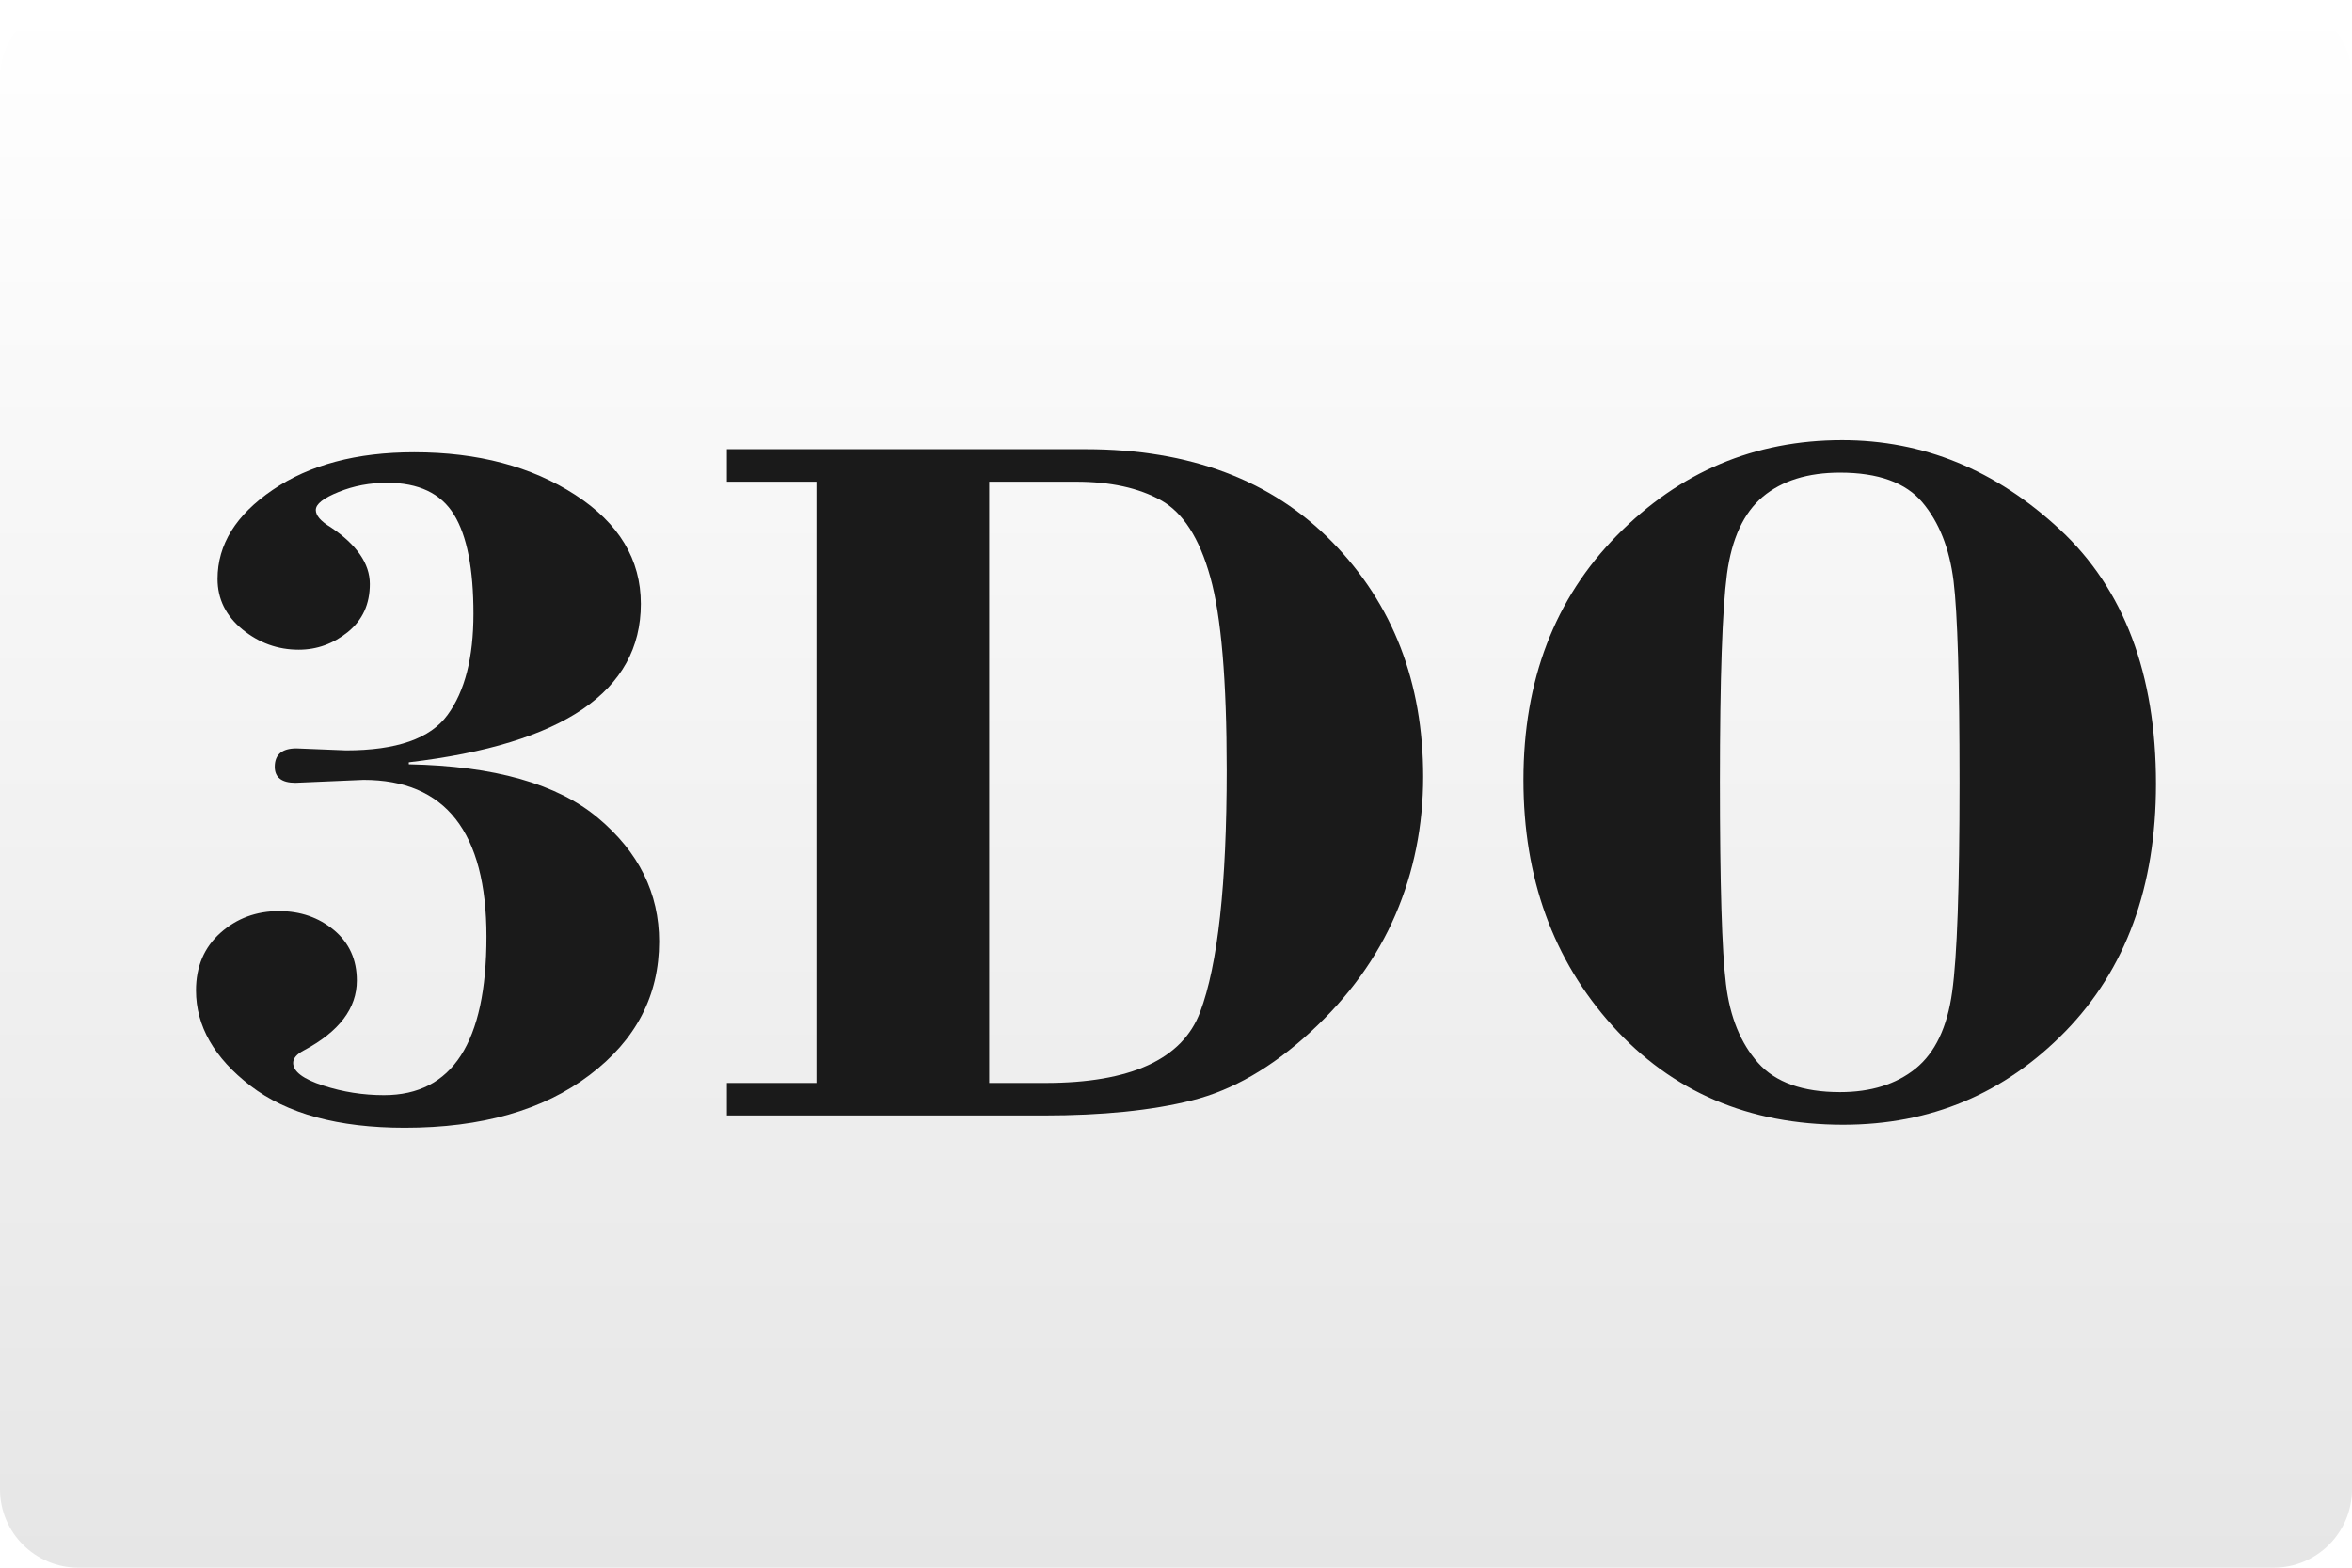
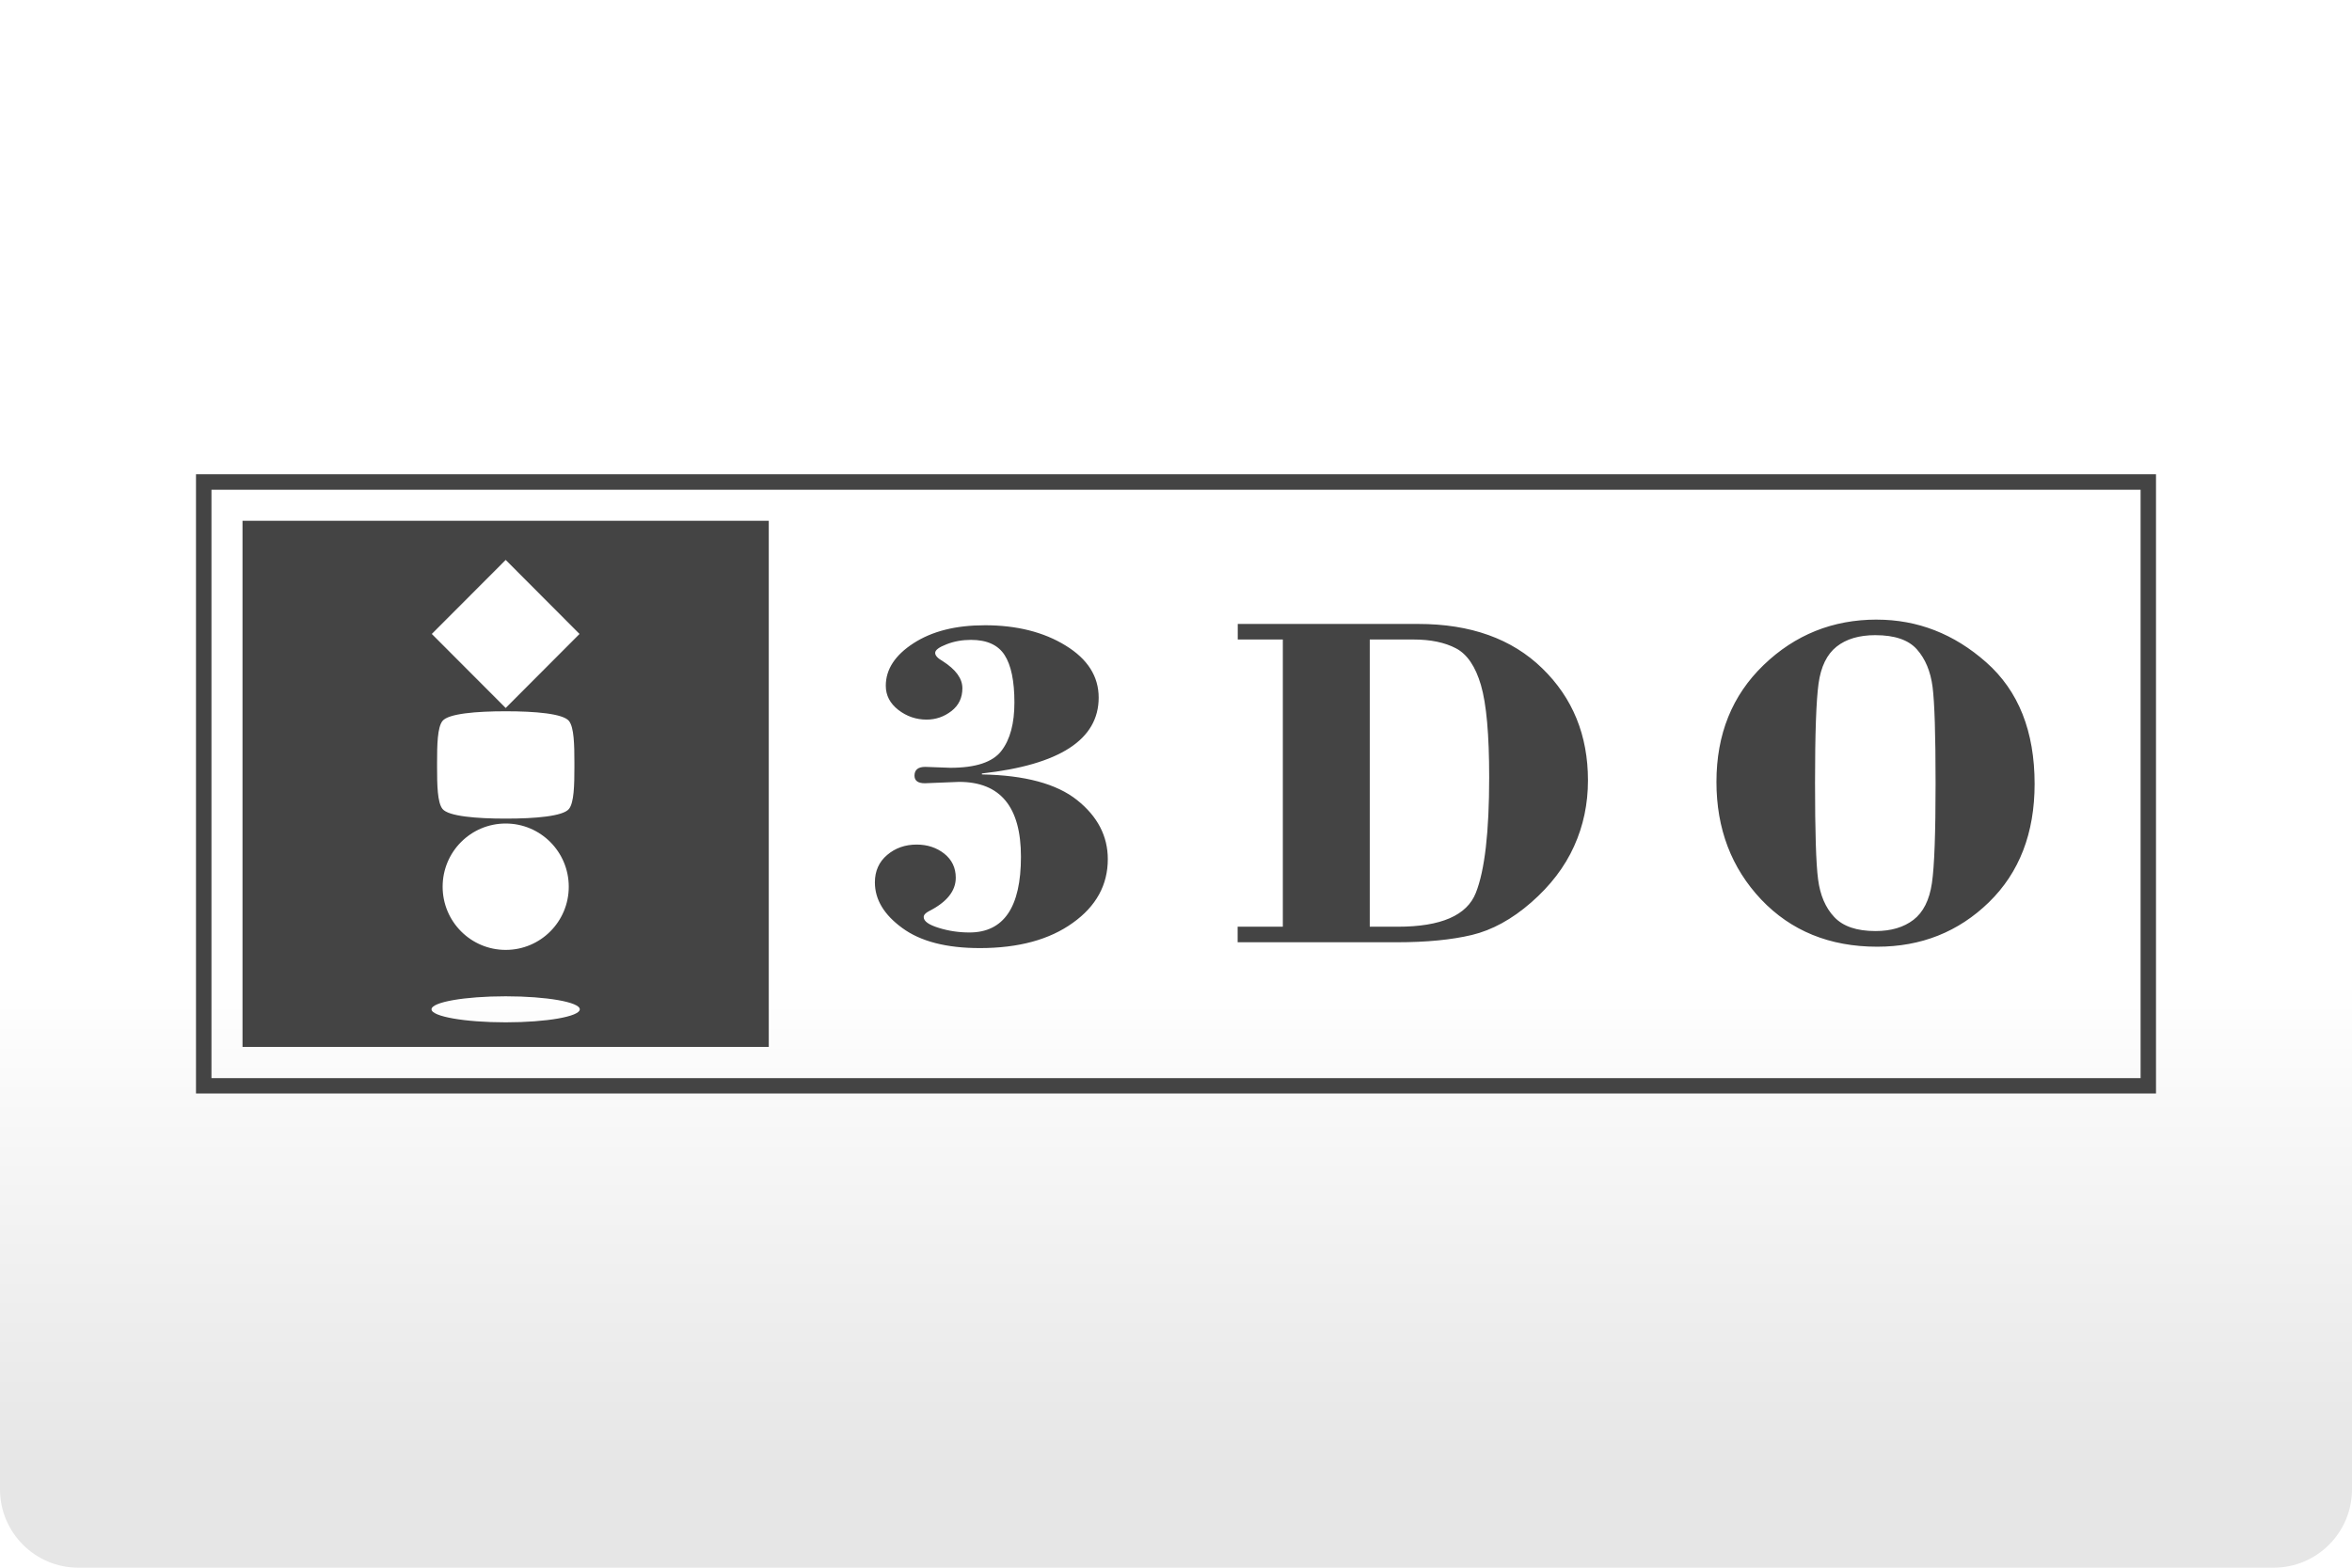
- <svg xmlns="http://www.w3.org/2000/svg" width="480" height="320" version="1.1" viewBox="0 0 480 320">
+ <svg xmlns="http://www.w3.org/2000/svg" width="480" height="320" version="1.1" viewBox="0 0 480 320" xml:space="preserve">
  <defs>
-     <linearGradient id="a" x1="81.598" x2="81.598" y2="84.667" gradientTransform="matrix(3.7795 0 0 3.7795 -.00025177 -2.5447e-7)" gradientUnits="userSpaceOnUse">
+     <linearGradient id="a" x2="0" y1="200" y2="300" gradientUnits="userSpaceOnUse">
      <stop stop-color="#fff" offset="0" />
      <stop stop-color="#e6e6e6" offset="1" />
    </linearGradient>
  </defs>
-   <rect x="-0" y="9.1553e-8" width="480" height="320" ry="16" fill="url(#a)" stroke-linecap="square" stroke-linejoin="round" stroke-width="2" style="paint-order:stroke fill markers" />
-   <g transform="matrix(3.7795 0 0 3.7795 .0006998 -2.5447e-7)" fill="#1a1a1a">
-     <g transform="matrix(.32183 0 0 .32183 -10.018 -137.22)" fill="#1a1a1a">
-       <path d="m99.714 554.3v0.334c14.334 0.281 24.917 3.281 31.75 9.001 6.833 5.72 10.251 12.635 10.251 20.741 0 9.054-3.883 16.53-11.667 22.408-7.767 5.896-18.117 8.844-31.018 8.844-11.149 0-19.766-2.352-25.867-7.037-6.099-4.685-9.149-10.019-9.149-16.021 0-3.983 1.367-7.211 4.101-9.651 2.733-2.438 6.016-3.649 9.833-3.649 3.582 0 6.667 1.07 9.217 3.192 2.566 2.142 3.832 4.966 3.832 8.459 0 4.668-2.967 8.58-8.917 11.739-1.166 0.615-1.767 1.315-1.767 2.089 0 1.438 1.667 2.702 5.018 3.79 3.333 1.088 6.733 1.614 10.232 1.614 11.451 0 17.183-8.862 17.183-26.583 0-17.547-6.882-26.321-20.632-26.321l-11.418 0.49c-2.3 0-3.467-0.894-3.467-2.683 0-2.055 1.217-3.091 3.634-3.091l8.316 0.334c8.483 0 14.167-1.982 17.05-5.966 2.9-3.966 4.333-9.616 4.333-16.951 0-7.545-1.083-13.107-3.266-16.652-2.184-3.563-5.934-5.334-11.233-5.334-2.883 0-5.599 0.51-8.133 1.543-2.533 1.019-3.816 2.019-3.816 3.019 0 0.929 0.833 1.895 2.5 2.896 4.366 2.93 6.566 6.105 6.566 9.527 0 3.369-1.216 6.036-3.667 8.037-2.45 1.983-5.2 2.983-8.267 2.983-3.533 0-6.683-1.141-9.45-3.404-2.767-2.281-4.167-5.089-4.167-8.475 0-5.755 3.084-10.74 9.25-14.933 6.167-4.213 14.066-6.317 23.734-6.317 10.683 0 19.683 2.386 27.016 7.141 7.35 4.756 11.016 10.844 11.016 18.302 0 14.668-12.983 23.53-38.933 26.584" />
-       <path d="m168.11 608.11v-100.9h-15.032v-5.455h60.232c17.417 0 31.216 5.194 41.368 15.599 10.149 10.388 15.232 23.513 15.232 39.358 0 8.212-1.549 15.951-4.649 23.162-3.1 7.229-7.867 13.81-14.3 19.723-6.435 5.914-13.033 9.721-19.8 11.424-6.767 1.702-15.067 2.544-24.933 2.544h-53.149v-5.458zm28.984-100.9v100.9h9.383c14.351 0 23.017-3.965 26-11.879 2.984-7.931 4.468-21.477 4.468-40.656 0-15.002-0.919-25.794-2.751-32.34-1.816-6.561-4.6-10.879-8.317-12.93-3.716-2.055-8.449-3.091-14.167-3.091h-14.616" />
-       <path d="m286.73 557.25c0-16.725 5.232-30.41 15.733-41.062 10.483-10.632 23.067-15.95 37.732-15.95 13.617 0 25.801 5 36.551 15.002 10.752 10.002 16.117 24.232 16.117 42.675 0 17.285-5.067 31.146-15.233 41.57-10.167 10.423-22.583 15.635-37.249 15.635-15.851 0-28.767-5.546-38.716-16.601-9.952-11.055-14.935-24.812-14.935-41.269zm73.167 0.473c0-17.126-0.333-28.41-1-33.848-0.683-5.459-2.417-9.846-5.216-13.18-2.801-3.333-7.417-5-13.833-5-5.417 0-9.733 1.35-12.951 4.036-3.216 2.702-5.216 7.019-6.017 12.968-0.783 5.948-1.183 17.564-1.183 34.849 0 17.108 0.332 28.444 1.016 33.97 0.667 5.528 2.468 9.933 5.384 13.214 2.917 3.281 7.5 4.913 13.751 4.913 5.181 0 9.416-1.315 12.681-3.948 3.268-2.65 5.319-6.932 6.135-12.88 0.833-5.949 1.233-17.653 1.233-35.094" />
-     </g>
-   </g>
-   <style type="text/css">.st0{fill:#FC0C18;}
- 	.st1{fill:#FC0C18;}</style>
+   <rect width="480" height="320" ry="16" fill="url(#a)" />
+   <path d="m40 96.81v126.4h400v-126.4h-400zm3.156 3.156h393.7v120.1h-393.7v-120.1zm6.336 6.336v107.4h107.4v-107.4h-107.4zm53.71 7.992 15.07 15.11-15.07 15.11-15.08-15.11 15.08-15.11zm279.8 12.18c-8.961 0-16.67 3.095-23.08 9.273-6.429 6.189-9.627 14.15-9.627 23.86 0 9.565 3.052 17.56 9.127 24 6.085 6.408 13.99 9.639 23.68 9.639 8.981 0 16.58-3.023 22.8-9.076 6.22-6.064 9.326-14.12 9.326-24.16 0-10.72-3.282-18.99-9.867-24.81-6.575-5.824-14.04-8.721-22.36-8.721zm-130.4 0.885v3.178h9.201v58.62h-9.223v3.178h32.52c6.043 0 11.13-0.501 15.26-1.48 4.136-0.99 8.181-3.198 12.12-6.637s6.856-7.262 8.752-11.46c1.907-4.189 2.844-8.691 2.844-13.46 0-9.211-3.114-16.83-9.324-22.87-6.21-6.054-14.65-9.066-25.31-9.066h-36.84zm-51.66 0.272c-5.908 0-10.73 1.219-14.51 3.668-3.772 2.438-5.658 5.335-5.658 8.68 0 1.98 0.865 3.604 2.553 4.928 1.698 1.313 3.626 1.98 5.783 1.98 1.865 0 3.554-0.584 5.055-1.74 1.5-1.167 2.24-2.709 2.24-4.668 0-1.99-1.356-3.824-4.023-5.533-1.021-0.573-1.531-1.136-1.531-1.678 0-0.584 0.792-1.166 2.334-1.76 1.542-0.604 3.199-0.896 4.971-0.896 3.24 0 5.532 1.03 6.865 3.104 1.334 2.063 2.002 5.304 2.002 9.68 0 4.272-0.875 7.555-2.646 9.857-1.761 2.313-5.23 3.471-10.43 3.471l-5.096-0.188c-1.48 0-2.219 0.593-2.219 1.791 0 1.032 0.707 1.553 2.113 1.553l6.982-0.281c8.419 0 12.63 5.094 12.63 15.29 0 10.29-3.51 15.45-10.51 15.45-2.146 0-4.22-0.302-6.262-0.938-2.063-0.636-3.074-1.366-3.074-2.199 0-0.458 0.376-0.854 1.084-1.219 3.636-1.844 5.459-4.115 5.459-6.824 0-2.021-0.781-3.658-2.344-4.908-1.563-1.229-3.449-1.855-5.637-1.855-2.334 0-4.347 0.698-6.014 2.115-1.678 1.417-2.51 3.292-2.51 5.605-1e-5 3.49 1.855 6.597 5.596 9.316 3.72 2.73 8.992 4.094 15.82 4.094 7.887 0 14.22-1.719 18.97-5.146 4.782-3.407 7.148-7.752 7.148-13.01 0-4.71-2.095-8.733-6.273-12.06-4.168-3.324-10.65-5.074-19.42-5.23v-0.197c15.87-1.761 23.82-6.918 23.83-15.47 0-4.345-2.241-7.878-6.742-10.64-4.48-2.761-9.982-4.146-16.53-4.146zm181.8 2.021c3.918 0 6.742 0.959 8.461 2.896 1.719 1.938 2.782 4.48 3.199 7.658 0.406 3.167 0.615 9.721 0.615 19.67 0 10.14-0.239 16.93-0.75 20.4-0.511 3.449-1.761 5.94-3.762 7.482-2.001 1.532-4.574 2.291-7.752 2.291-3.824 0-6.616-0.947-8.408-2.854-1.792-1.896-2.888-4.46-3.305-7.68-0.427-3.209-0.625-9.794-0.625-19.73 0-10.04 0.239-16.81 0.719-20.26 0.479-3.459 1.71-5.97 3.68-7.533 1.969-1.563 4.614-2.344 7.928-2.344zm-103.2 0.885h8.93c3.501 0 6.399 0.605 8.67 1.803 2.282 1.198 3.979 3.7 5.094 7.514 1.115 3.813 1.678 10.07 1.678 18.79 0 11.15-0.897 19.02-2.73 23.62-1.813 4.595-7.115 6.898-15.9 6.898h-5.742v-58.63zm-176.4 14.65h0.137c5.877 0 11.64 0.47 12.84 1.98 1.032 1.302 1.105 4.844 1.105 8.48v0.99c0 3.626-0.074 7.188-1.105 8.48-1.198 1.511-6.959 1.98-12.84 1.98h-0.137c-5.877 0-11.64-0.47-12.84-1.98-1.032-1.302-1.104-4.844-1.104-8.48v-0.99c0-3.626 0.072-7.188 1.104-8.48 1.198-1.511 6.949-1.98 12.84-1.98zm0.062 22.91c7.106 0 12.87 5.772 12.87 12.9s-5.753 12.9-12.87 12.9c-7.116 0-12.87-5.784-12.87-12.9 0-7.127 5.751-12.9 12.87-12.9zm-0.01 35.27c8.356 0 15.13 1.187 15.13 2.656 0 1.469-6.773 2.658-15.13 2.658-8.356 0-15.13-1.2-15.13-2.658 0-1.469 6.773-2.656 15.13-2.656z" fill="#444" />
</svg>
